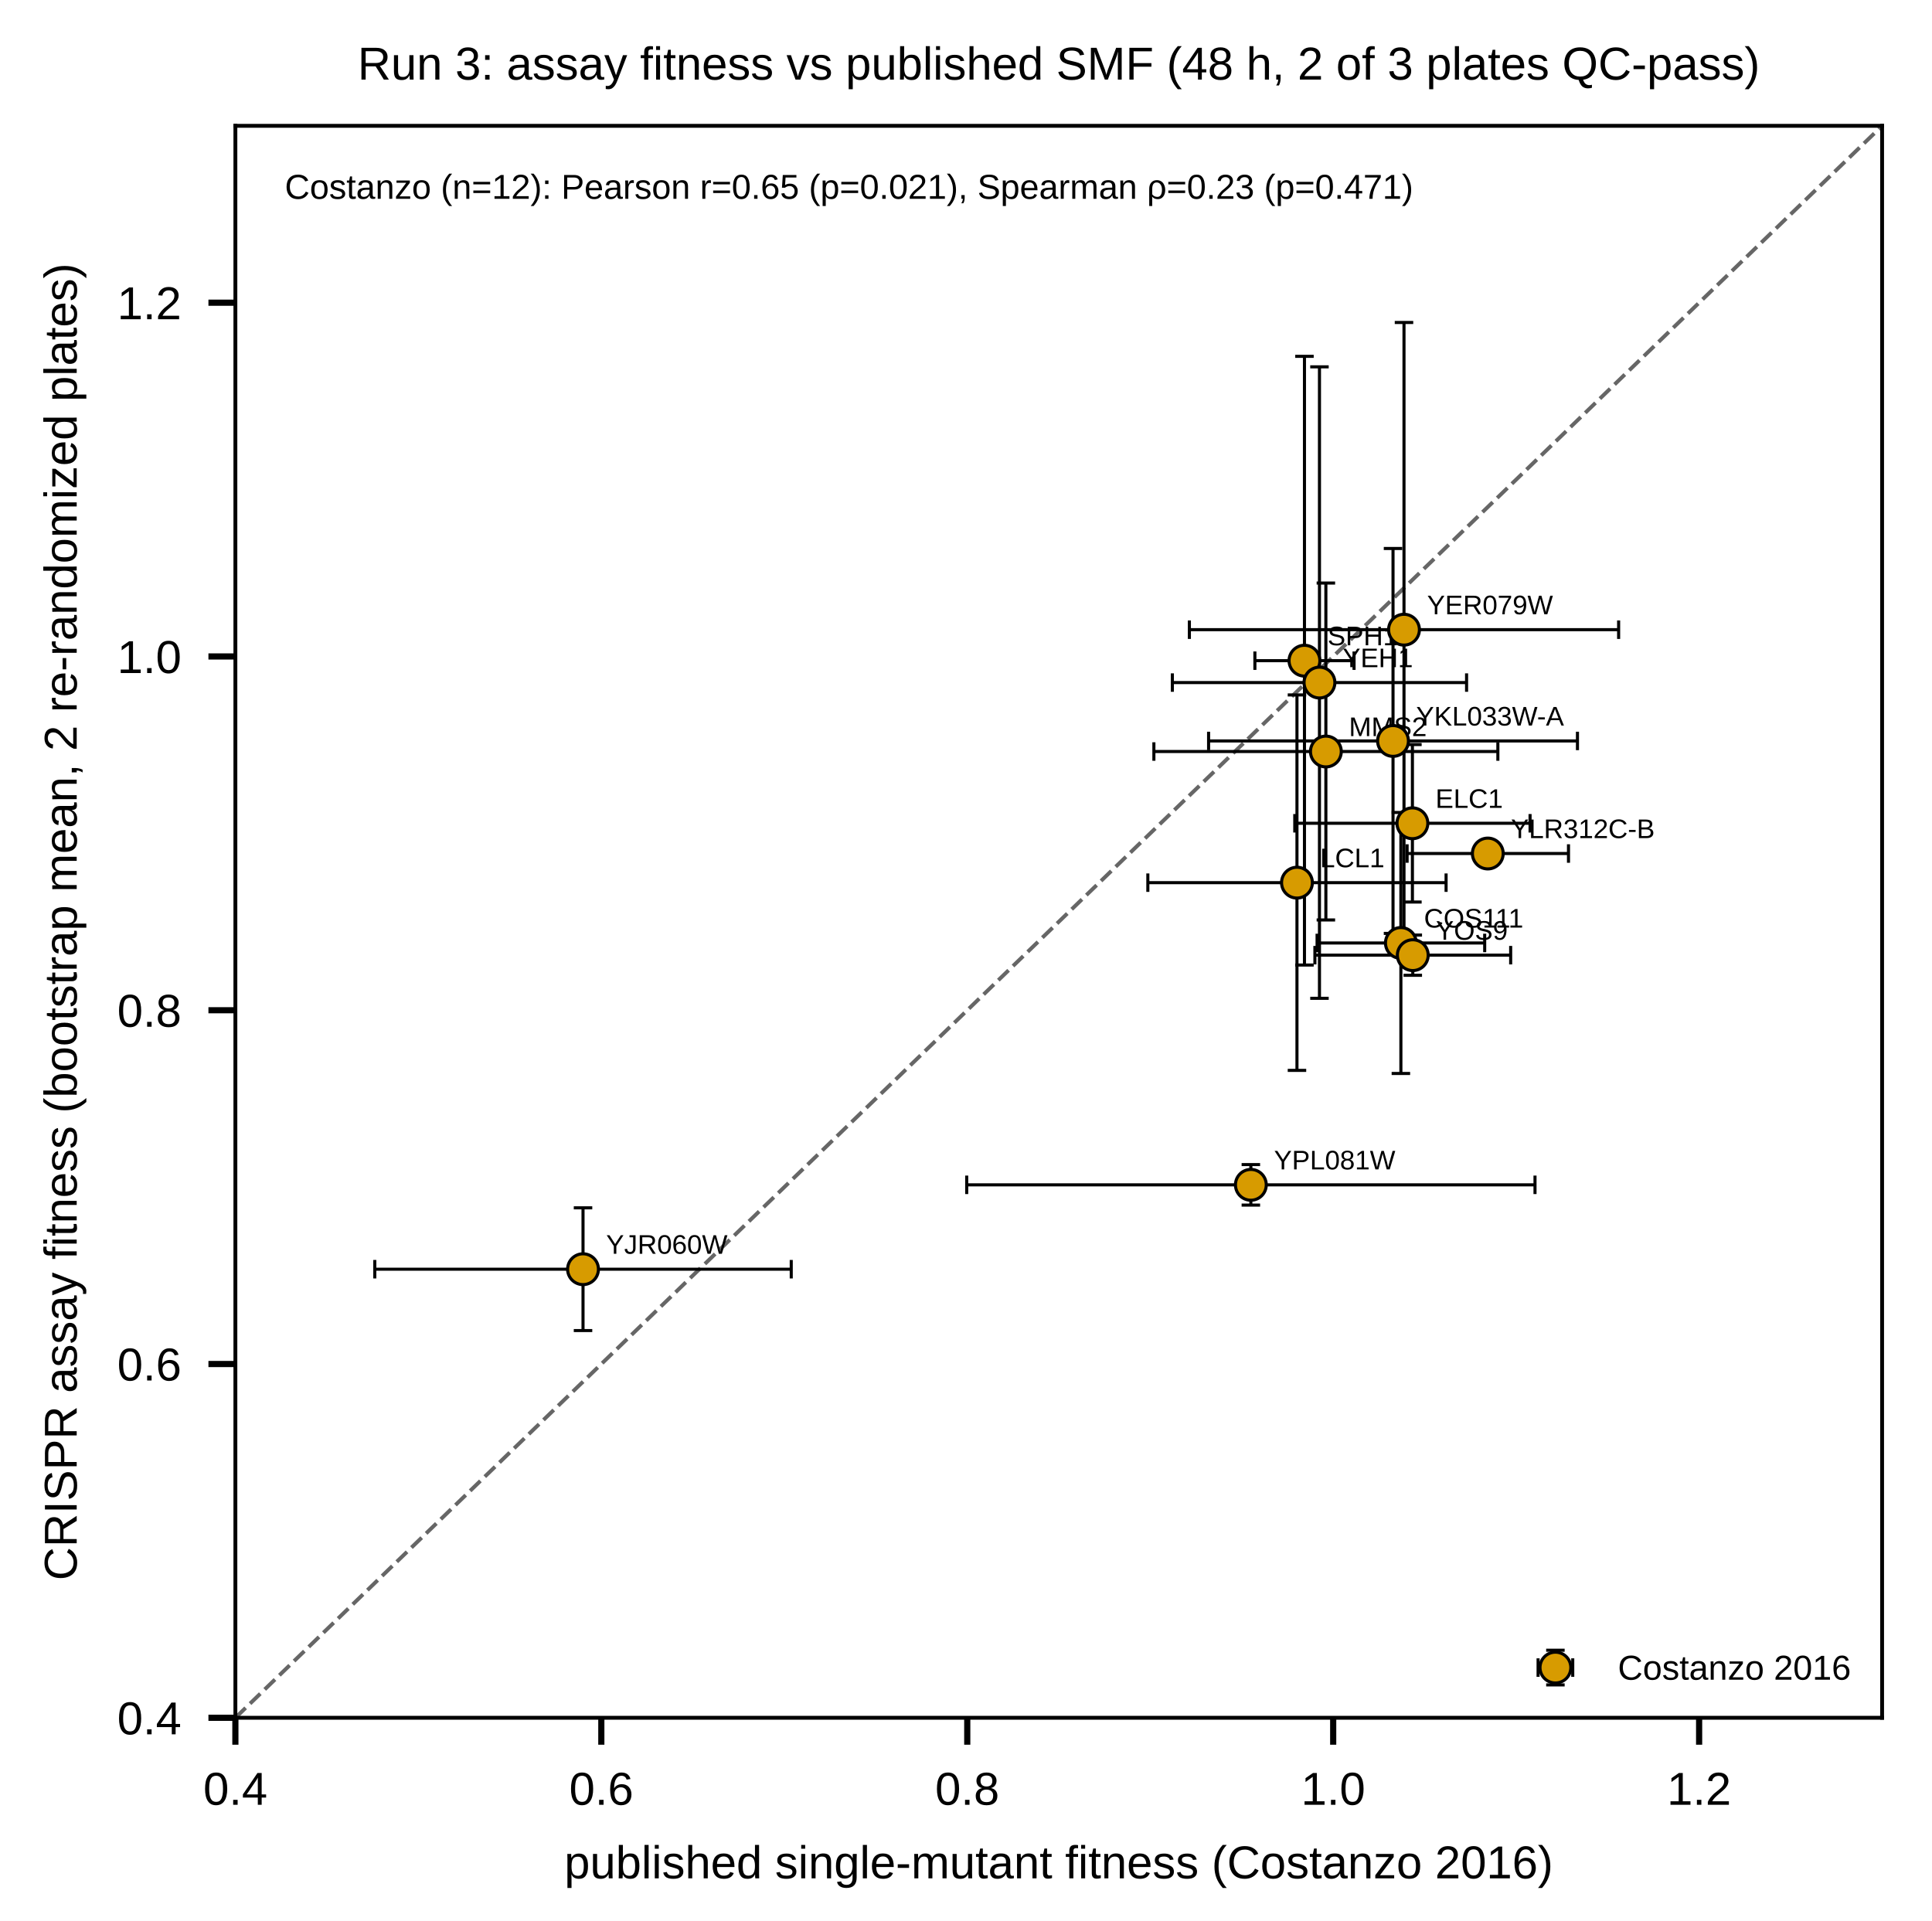
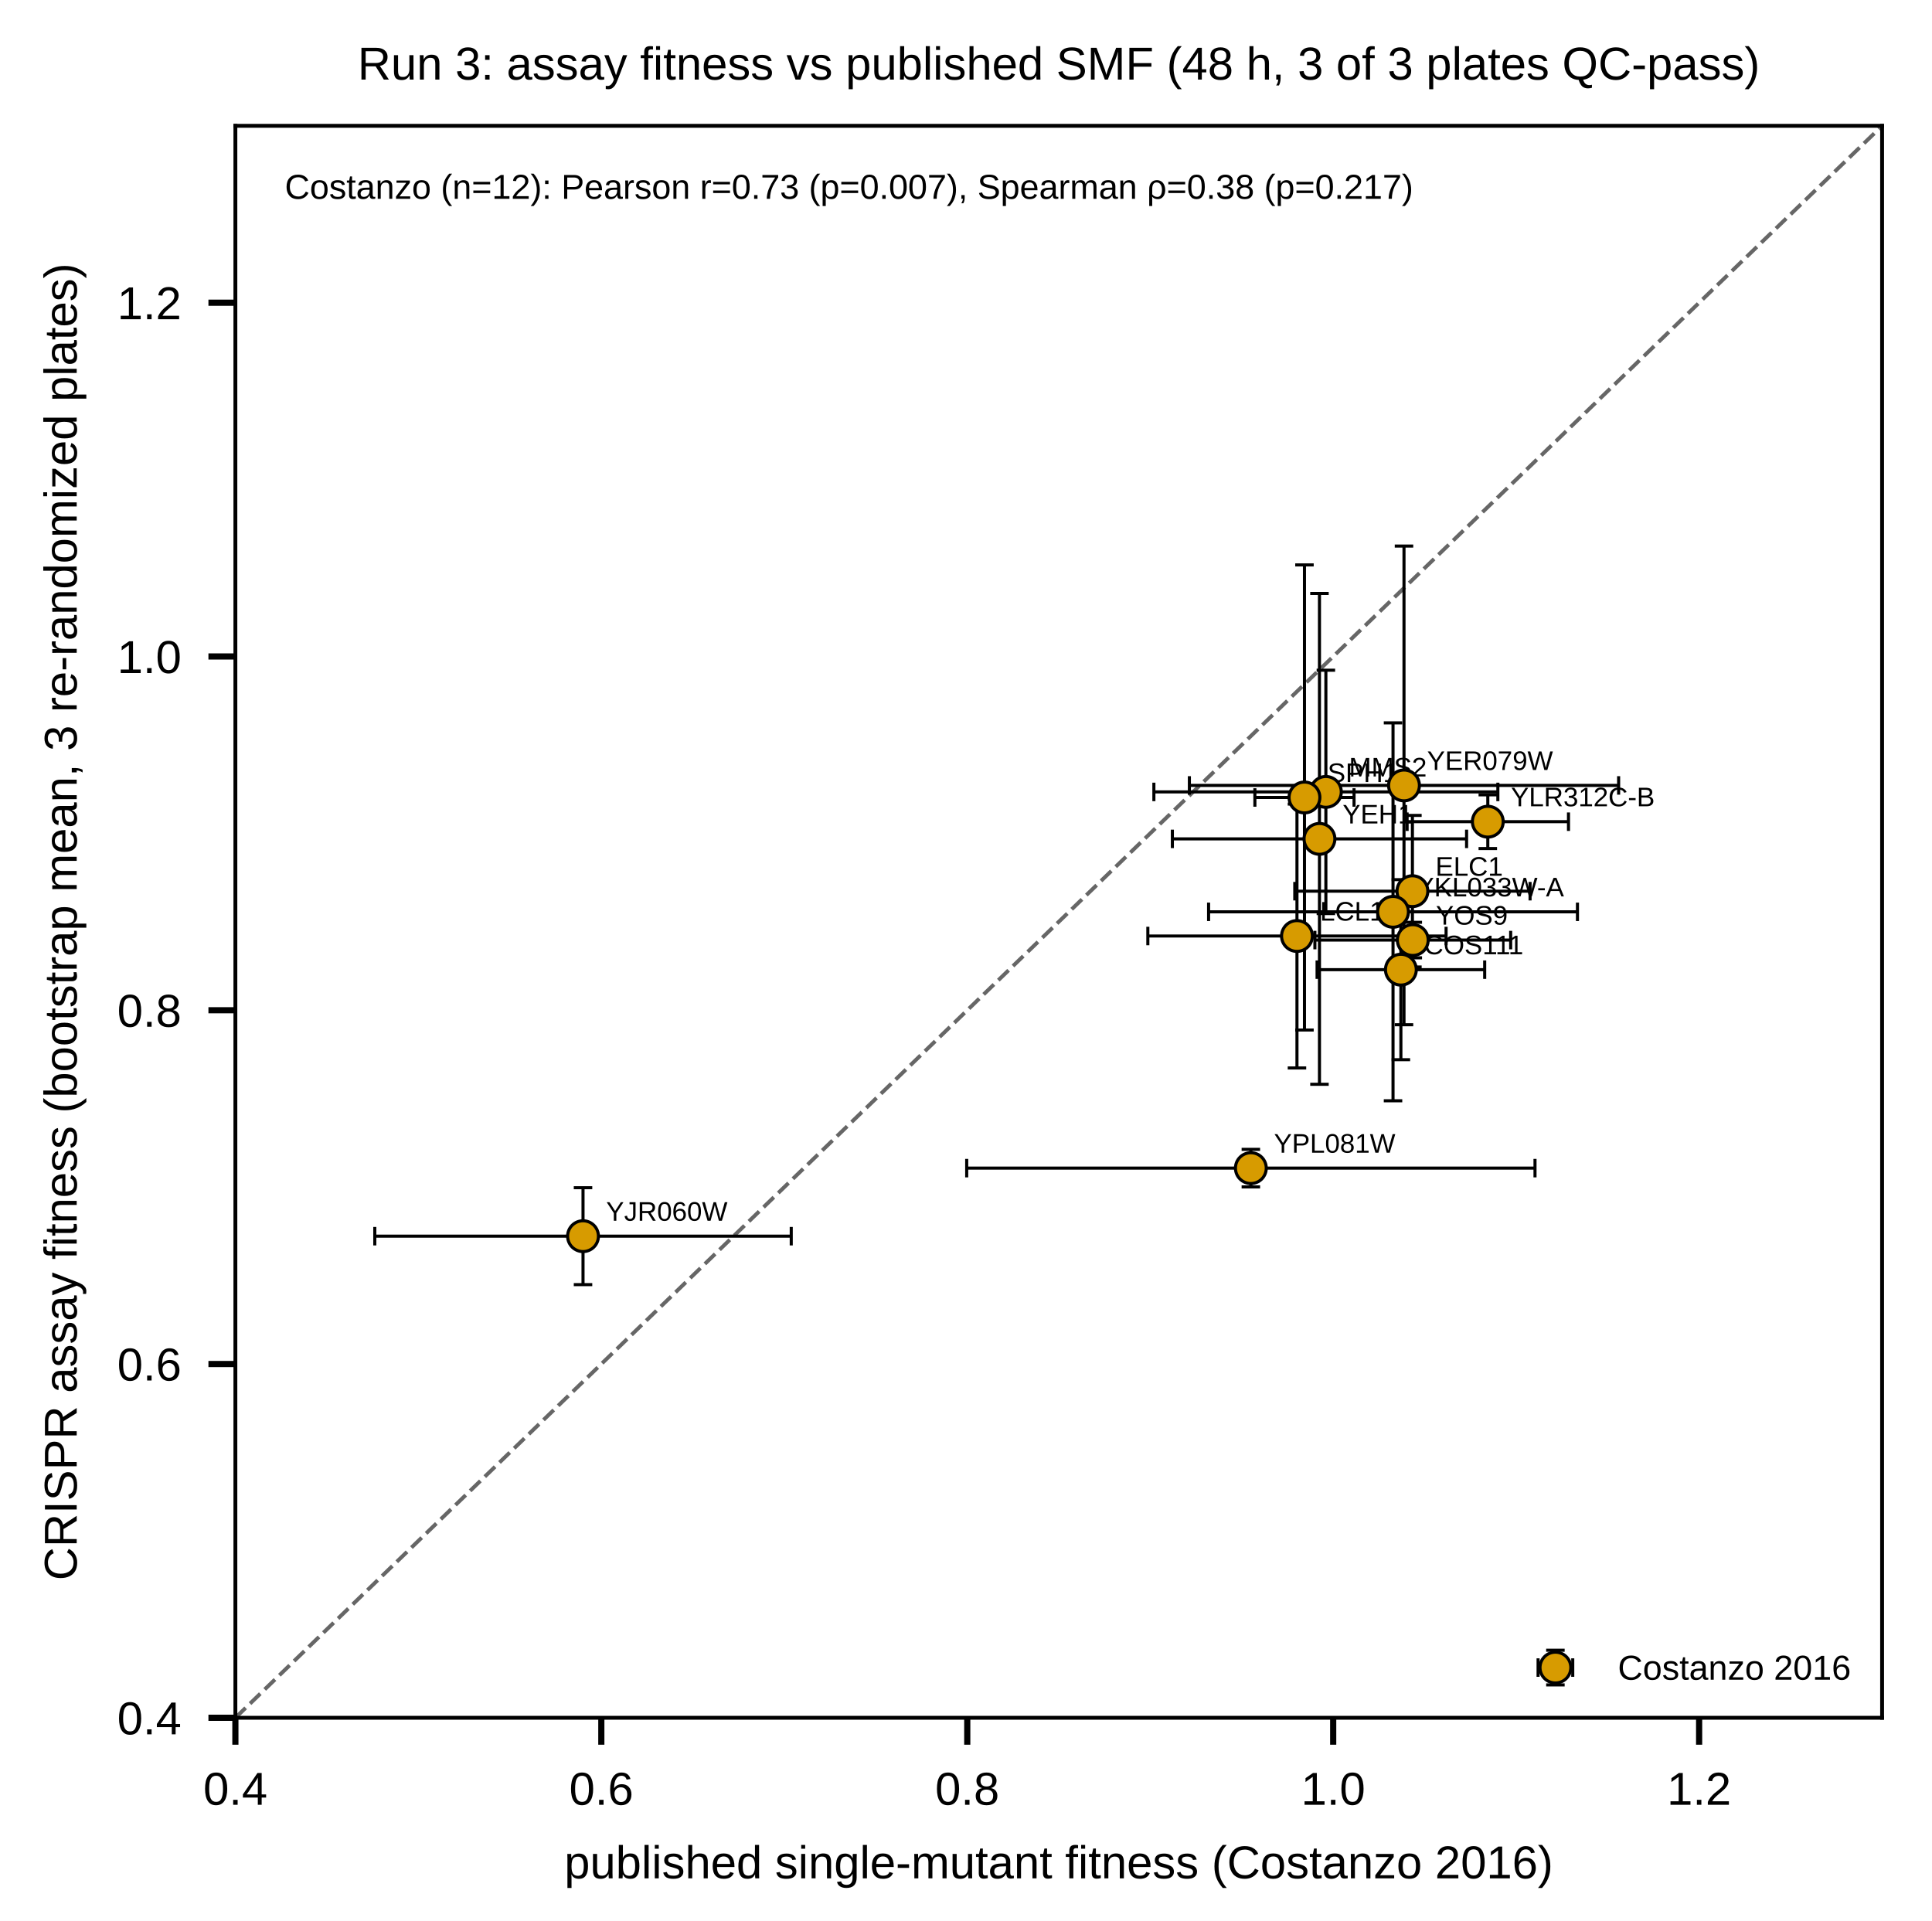
<svg xmlns="http://www.w3.org/2000/svg" xmlns:xlink="http://www.w3.org/1999/xlink" width="348.425" height="346.457" viewBox="0 0 348.425 346.457" version="1.1">
  <g transform="scale(1.388889)">
    <defs>
      <style type="text/css">*{stroke-linejoin: round; stroke-linecap: butt}</style>
    </defs>
    <g id="figure_1">
      <g id="patch_1">
        <path d="M 0 249.449  L 250.866 249.449  L 250.866 0  L 0 0  z " style="fill: #ffffff" />
      </g>
      <g id="axes_1">
        <g id="patch_2">
          <path d="M 30.564 223.07  L 244.386 223.07  L 244.386 16.339  L 30.564 16.339  z " style="fill: #ffffff" />
        </g>
        <g id="line2d_1">
-           <path d="M 30.564 223.07  L 244.386 16.339  " clip-path="url(#pa9413805e1)" style="fill: none; stroke-dasharray: 1.85,0.8; stroke-dashoffset: 0; stroke: #666666; stroke-width: 0.5" />
+           <path d="M 30.564 223.07  L 244.386 16.339  " clip-path="url(#pd9d1dbca27)" style="fill: none; stroke-dasharray: 1.85,0.8; stroke-dashoffset: 0; stroke: #666666; stroke-width: 0.5" />
        </g>
        <g id="matplotlib.axis_1">
          <g id="xtick_1">
            <g id="line2d_2">
              <defs>
-                 <path id="m8b1c21f1d4" d="M 0 0  L 0 3.5  " style="stroke: #000000; stroke-width: 0.8" />
+                 <path id="m77655cdd60" d="M 0 0  L 0 3.5  " style="stroke: #000000; stroke-width: 0.8" />
              </defs>
              <g>
-                 <use xlink:href="#m8b1c21f1d4" x="30.564" y="223.07" style="stroke: #000000; stroke-width: 0.8" />
+                 <use xlink:href="#m77655cdd60" x="30.564" y="223.07" style="stroke: #000000; stroke-width: 0.8" />
              </g>
            </g>
            <g id="text_1">
              <text style="font-size: 6px; font-family: 'Arial'; text-anchor: middle" x="30.564" y="234.365" transform="rotate(-0 30.56375 234.3648)">0.4</text>
            </g>
          </g>
          <g id="xtick_2">
            <g id="line2d_3">
              <g>
-                 <use xlink:href="#m8b1c21f1d4" x="78.08" y="223.07" style="stroke: #000000; stroke-width: 0.8" />
+                 <use xlink:href="#m77655cdd60" x="78.08" y="223.07" style="stroke: #000000; stroke-width: 0.8" />
              </g>
            </g>
            <g id="text_2">
              <text style="font-size: 6px; font-family: 'Arial'; text-anchor: middle" x="78.08" y="234.365" transform="rotate(-0 78.07984 234.3648)">0.6</text>
            </g>
          </g>
          <g id="xtick_3">
            <g id="line2d_4">
              <g>
-                 <use xlink:href="#m8b1c21f1d4" x="125.596" y="223.07" style="stroke: #000000; stroke-width: 0.8" />
+                 <use xlink:href="#m77655cdd60" x="125.596" y="223.07" style="stroke: #000000; stroke-width: 0.8" />
              </g>
            </g>
            <g id="text_3">
              <text style="font-size: 6px; font-family: 'Arial'; text-anchor: middle" x="125.596" y="234.365" transform="rotate(-0 125.5959 234.3648)">0.8</text>
            </g>
          </g>
          <g id="xtick_4">
            <g id="line2d_5">
              <g>
-                 <use xlink:href="#m8b1c21f1d4" x="173.112" y="223.07" style="stroke: #000000; stroke-width: 0.8" />
+                 <use xlink:href="#m77655cdd60" x="173.112" y="223.07" style="stroke: #000000; stroke-width: 0.8" />
              </g>
            </g>
            <g id="text_4">
              <text style="font-size: 6px; font-family: 'Arial'; text-anchor: middle" x="173.112" y="234.365" transform="rotate(-0 173.112 234.3648)">1.0</text>
            </g>
          </g>
          <g id="xtick_5">
            <g id="line2d_6">
              <g>
-                 <use xlink:href="#m8b1c21f1d4" x="220.628" y="223.07" style="stroke: #000000; stroke-width: 0.8" />
+                 <use xlink:href="#m77655cdd60" x="220.628" y="223.07" style="stroke: #000000; stroke-width: 0.8" />
              </g>
            </g>
            <g id="text_5">
              <text style="font-size: 6px; font-family: 'Arial'; text-anchor: middle" x="220.628" y="234.365" transform="rotate(-0 220.6281 234.3648)">1.2</text>
            </g>
          </g>
          <g id="xtick_6">
            <g id="line2d_7" />
          </g>
          <g id="xtick_7">
            <g id="line2d_8" />
          </g>
          <g id="xtick_8">
            <g id="line2d_9" />
          </g>
          <g id="xtick_9">
            <g id="line2d_10" />
          </g>
          <g id="xtick_10">
            <g id="line2d_11" />
          </g>
          <g id="text_6">
            <text style="font-size: 6px; font-family: 'Arial'; text-anchor: middle" x="137.475" y="243.925" transform="rotate(-0 137.4749 243.9251)">published single-mutant fitness (Costanzo 2016)</text>
          </g>
        </g>
        <g id="matplotlib.axis_2">
          <g id="ytick_1">
            <g id="line2d_12">
              <defs>
-                 <path id="m81123629de" d="M 0 0  L -3.5 0  " style="stroke: #000000; stroke-width: 0.8" />
+                 <path id="m821f105ff7" d="M 0 0  L -3.5 0  " style="stroke: #000000; stroke-width: 0.8" />
              </defs>
              <g>
-                 <use xlink:href="#m81123629de" x="30.564" y="223.07" style="stroke: #000000; stroke-width: 0.8" />
+                 <use xlink:href="#m821f105ff7" x="30.564" y="223.07" style="stroke: #000000; stroke-width: 0.8" />
              </g>
            </g>
            <g id="text_7">
              <text style="font-size: 6px; font-family: 'Arial'; text-anchor: end" x="23.564" y="225.217" transform="rotate(-0 23.56375 225.2174)">0.4</text>
            </g>
          </g>
          <g id="ytick_2">
            <g id="line2d_13">
              <g>
-                 <use xlink:href="#m81123629de" x="30.564" y="177.13" style="stroke: #000000; stroke-width: 0.8" />
+                 <use xlink:href="#m821f105ff7" x="30.564" y="177.13" style="stroke: #000000; stroke-width: 0.8" />
              </g>
            </g>
            <g id="text_8">
              <text style="font-size: 6px; font-family: 'Arial'; text-anchor: end" x="23.564" y="179.277" transform="rotate(-0 23.56375 179.2771)">0.6</text>
            </g>
          </g>
          <g id="ytick_3">
            <g id="line2d_14">
              <g>
-                 <use xlink:href="#m81123629de" x="30.564" y="131.189" style="stroke: #000000; stroke-width: 0.8" />
+                 <use xlink:href="#m821f105ff7" x="30.564" y="131.189" style="stroke: #000000; stroke-width: 0.8" />
              </g>
            </g>
            <g id="text_9">
              <text style="font-size: 6px; font-family: 'Arial'; text-anchor: end" x="23.564" y="133.337" transform="rotate(-0 23.56375 133.3368)">0.8</text>
            </g>
          </g>
          <g id="ytick_4">
            <g id="line2d_15">
              <g>
-                 <use xlink:href="#m81123629de" x="30.564" y="85.249" style="stroke: #000000; stroke-width: 0.8" />
+                 <use xlink:href="#m821f105ff7" x="30.564" y="85.249" style="stroke: #000000; stroke-width: 0.8" />
              </g>
            </g>
            <g id="text_10">
              <text style="font-size: 6px; font-family: 'Arial'; text-anchor: end" x="23.564" y="87.397" transform="rotate(-0 23.56375 87.39653)">1.0</text>
            </g>
          </g>
          <g id="ytick_5">
            <g id="line2d_16">
              <g>
-                 <use xlink:href="#m81123629de" x="30.564" y="39.309" style="stroke: #000000; stroke-width: 0.8" />
+                 <use xlink:href="#m821f105ff7" x="30.564" y="39.309" style="stroke: #000000; stroke-width: 0.8" />
              </g>
            </g>
            <g id="text_11">
              <text style="font-size: 6px; font-family: 'Arial'; text-anchor: end" x="23.564" y="41.456" transform="rotate(-0 23.56375 41.45624)">1.2</text>
            </g>
          </g>
          <g id="ytick_6">
            <g id="line2d_17" />
          </g>
          <g id="ytick_7">
            <g id="line2d_18" />
          </g>
          <g id="ytick_8">
            <g id="line2d_19" />
          </g>
          <g id="ytick_9">
            <g id="line2d_20" />
          </g>
          <g id="ytick_10">
            <g id="line2d_21" />
          </g>
          <g id="text_12">
-             <text style="font-size: 6px; font-family: 'Arial'; text-anchor: middle" x="9.961" y="119.704" transform="rotate(-90 9.960938 119.7044)">CRISPR assay fitness (bootstrap mean, 2 re-randomized plates)</text>
+             <text style="font-size: 6px; font-family: 'Arial'; text-anchor: middle" x="9.961" y="119.704" transform="rotate(-90 9.960938 119.7044)">CRISPR assay fitness (bootstrap mean, 3 re-randomized plates)</text>
          </g>
        </g>
        <g id="patch_3">
          <path d="M 30.564 223.07  L 30.564 16.339  " style="fill: none; stroke: #000000; stroke-width: 0.5; stroke-linejoin: miter; stroke-linecap: square" />
        </g>
        <g id="patch_4">
          <path d="M 244.386 223.07  L 244.386 16.339  " style="fill: none; stroke: #000000; stroke-width: 0.5; stroke-linejoin: miter; stroke-linecap: square" />
        </g>
        <g id="patch_5">
          <path d="M 30.564 223.07  L 244.386 223.07  " style="fill: none; stroke: #000000; stroke-width: 0.5; stroke-linejoin: miter; stroke-linecap: square" />
        </g>
        <g id="patch_6">
          <path d="M 30.564 16.339  L 244.386 16.339  " style="fill: none; stroke: #000000; stroke-width: 0.5; stroke-linejoin: miter; stroke-linecap: square" />
        </g>
        <g id="LineCollection_1">
-           <path d="M 171.021 122.454  L 192.784 122.454  " clip-path="url(#pa9413805e1)" style="fill: none; stroke: #000000; stroke-width: 0.4" />
-           <path d="M 168.123 106.911  L 198.676 106.911  " clip-path="url(#pa9413805e1)" style="fill: none; stroke: #000000; stroke-width: 0.4" />
-           <path d="M 149.045 114.622  L 187.771 114.622  " clip-path="url(#pa9413805e1)" style="fill: none; stroke: #000000; stroke-width: 0.4" />
-           <path d="M 149.829 97.592  L 194.494 97.592  " clip-path="url(#pa9413805e1)" style="fill: none; stroke: #000000; stroke-width: 0.4" />
-           <path d="M 162.944 85.796  L 175.82 85.796  " clip-path="url(#pa9413805e1)" style="fill: none; stroke: #000000; stroke-width: 0.4" />
-           <path d="M 152.229 88.64  L 190.432 88.64  " clip-path="url(#pa9413805e1)" style="fill: none; stroke: #000000; stroke-width: 0.4" />
-           <path d="M 154.438 81.771  L 210.175 81.771  " clip-path="url(#pa9413805e1)" style="fill: none; stroke: #000000; stroke-width: 0.4" />
-           <path d="M 48.667 164.819  L 102.741 164.819  " clip-path="url(#pa9413805e1)" style="fill: none; stroke: #000000; stroke-width: 0.4" />
-           <path d="M 156.933 96.219  L 204.829 96.219  " clip-path="url(#pa9413805e1)" style="fill: none; stroke: #000000; stroke-width: 0.4" />
-           <path d="M 182.71 110.838  L 203.665 110.838  " clip-path="url(#pa9413805e1)" style="fill: none; stroke: #000000; stroke-width: 0.4" />
-           <path d="M 170.736 124.037  L 196.157 124.037  " clip-path="url(#pa9413805e1)" style="fill: none; stroke: #000000; stroke-width: 0.4" />
-           <path d="M 125.525 153.862  L 199.317 153.862  " clip-path="url(#pa9413805e1)" style="fill: none; stroke: #000000; stroke-width: 0.4" />
+           <path d="M 171.021 125.921  L 192.784 125.921  " clip-path="url(#pd9d1dbca27)" style="fill: none; stroke: #000000; stroke-width: 0.4" />
+           <path d="M 168.123 115.729  L 198.676 115.729  " clip-path="url(#pd9d1dbca27)" style="fill: none; stroke: #000000; stroke-width: 0.4" />
+           <path d="M 149.045 121.55  L 187.771 121.55  " clip-path="url(#pd9d1dbca27)" style="fill: none; stroke: #000000; stroke-width: 0.4" />
+           <path d="M 149.829 102.836  L 194.494 102.836  " clip-path="url(#pd9d1dbca27)" style="fill: none; stroke: #000000; stroke-width: 0.4" />
+           <path d="M 162.944 103.559  L 175.82 103.559  " clip-path="url(#pd9d1dbca27)" style="fill: none; stroke: #000000; stroke-width: 0.4" />
+           <path d="M 152.229 108.937  L 190.432 108.937  " clip-path="url(#pd9d1dbca27)" style="fill: none; stroke: #000000; stroke-width: 0.4" />
+           <path d="M 154.438 101.994  L 210.175 101.994  " clip-path="url(#pd9d1dbca27)" style="fill: none; stroke: #000000; stroke-width: 0.4" />
+           <path d="M 48.667 160.529  L 102.741 160.529  " clip-path="url(#pd9d1dbca27)" style="fill: none; stroke: #000000; stroke-width: 0.4" />
+           <path d="M 156.933 118.408  L 204.829 118.408  " clip-path="url(#pd9d1dbca27)" style="fill: none; stroke: #000000; stroke-width: 0.4" />
+           <path d="M 182.71 106.704  L 203.665 106.704  " clip-path="url(#pd9d1dbca27)" style="fill: none; stroke: #000000; stroke-width: 0.4" />
+           <path d="M 170.736 122.076  L 196.157 122.076  " clip-path="url(#pd9d1dbca27)" style="fill: none; stroke: #000000; stroke-width: 0.4" />
+           <path d="M 125.525 151.692  L 199.317 151.692  " clip-path="url(#pd9d1dbca27)" style="fill: none; stroke: #000000; stroke-width: 0.4" />
        </g>
        <g id="LineCollection_2">
-           <path d="M 181.902 139.4  L 181.902 105.508  " clip-path="url(#pa9413805e1)" style="fill: none; stroke: #000000; stroke-width: 0.4" />
-           <path d="M 183.399 117.136  L 183.399 96.686  " clip-path="url(#pa9413805e1)" style="fill: none; stroke: #000000; stroke-width: 0.4" />
-           <path d="M 168.408 139.001  L 168.408 90.244  " clip-path="url(#pa9413805e1)" style="fill: none; stroke: #000000; stroke-width: 0.4" />
-           <path d="M 172.162 119.468  L 172.162 75.717  " clip-path="url(#pa9413805e1)" style="fill: none; stroke: #000000; stroke-width: 0.4" />
-           <path d="M 169.382 125.317  L 169.382 46.275  " clip-path="url(#pa9413805e1)" style="fill: none; stroke: #000000; stroke-width: 0.4" />
-           <path d="M 171.33 129.643  L 171.33 47.637  " clip-path="url(#pa9413805e1)" style="fill: none; stroke: #000000; stroke-width: 0.4" />
-           <path d="M 182.306 121.661  L 182.306 41.88  " clip-path="url(#pa9413805e1)" style="fill: none; stroke: #000000; stroke-width: 0.4" />
-           <path d="M 75.704 172.787  L 75.704 156.85  " clip-path="url(#pa9413805e1)" style="fill: none; stroke: #000000; stroke-width: 0.4" />
-           <path d="M 180.881 121.213  L 180.881 71.226  " clip-path="url(#pa9413805e1)" style="fill: none; stroke: #000000; stroke-width: 0.4" />
-           <path d="M 193.188 112.299  L 193.188 109.377  " clip-path="url(#pa9413805e1)" style="fill: none; stroke: #000000; stroke-width: 0.4" />
-           <path d="M 183.447 126.651  L 183.447 121.424  " clip-path="url(#pa9413805e1)" style="fill: none; stroke: #000000; stroke-width: 0.4" />
-           <path d="M 162.421 156.492  L 162.421 151.232  " clip-path="url(#pa9413805e1)" style="fill: none; stroke: #000000; stroke-width: 0.4" />
+           <path d="M 181.902 137.611  L 181.902 114.231  " clip-path="url(#pd9d1dbca27)" style="fill: none; stroke: #000000; stroke-width: 0.4" />
+           <path d="M 183.399 125.57  L 183.399 105.888  " clip-path="url(#pd9d1dbca27)" style="fill: none; stroke: #000000; stroke-width: 0.4" />
+           <path d="M 168.408 138.686  L 168.408 104.413  " clip-path="url(#pd9d1dbca27)" style="fill: none; stroke: #000000; stroke-width: 0.4" />
+           <path d="M 172.162 118.637  L 172.162 87.034  " clip-path="url(#pd9d1dbca27)" style="fill: none; stroke: #000000; stroke-width: 0.4" />
+           <path d="M 169.382 133.758  L 169.382 73.361  " clip-path="url(#pd9d1dbca27)" style="fill: none; stroke: #000000; stroke-width: 0.4" />
+           <path d="M 171.33 140.808  L 171.33 77.066  " clip-path="url(#pd9d1dbca27)" style="fill: none; stroke: #000000; stroke-width: 0.4" />
+           <path d="M 182.306 133.075  L 182.306 70.913  " clip-path="url(#pd9d1dbca27)" style="fill: none; stroke: #000000; stroke-width: 0.4" />
+           <path d="M 75.704 166.822  L 75.704 154.236  " clip-path="url(#pd9d1dbca27)" style="fill: none; stroke: #000000; stroke-width: 0.4" />
+           <path d="M 180.881 142.947  L 180.881 93.869  " clip-path="url(#pd9d1dbca27)" style="fill: none; stroke: #000000; stroke-width: 0.4" />
+           <path d="M 193.188 110.192  L 193.188 103.216  " clip-path="url(#pd9d1dbca27)" style="fill: none; stroke: #000000; stroke-width: 0.4" />
+           <path d="M 183.447 124.382  L 183.447 119.77  " clip-path="url(#pd9d1dbca27)" style="fill: none; stroke: #000000; stroke-width: 0.4" />
+           <path d="M 162.421 154.131  L 162.421 149.253  " clip-path="url(#pd9d1dbca27)" style="fill: none; stroke: #000000; stroke-width: 0.4" />
        </g>
        <g id="line2d_22">
          <defs>
-             <path id="m088e926624" d="M 0 1.2  L 0 -1.2  " style="stroke: #000000; stroke-width: 0.4" />
+             <path id="m864d2d30ba" d="M 0 1.2  L 0 -1.2  " style="stroke: #000000; stroke-width: 0.4" />
          </defs>
-           <g clip-path="url(#pa9413805e1)">
-             <use xlink:href="#m088e926624" x="171.021" y="122.454" style="fill: #1f77b4; stroke: #000000; stroke-width: 0.4" />
-             <use xlink:href="#m088e926624" x="168.123" y="106.911" style="fill: #1f77b4; stroke: #000000; stroke-width: 0.4" />
-             <use xlink:href="#m088e926624" x="149.045" y="114.622" style="fill: #1f77b4; stroke: #000000; stroke-width: 0.4" />
-             <use xlink:href="#m088e926624" x="149.829" y="97.592" style="fill: #1f77b4; stroke: #000000; stroke-width: 0.4" />
-             <use xlink:href="#m088e926624" x="162.944" y="85.796" style="fill: #1f77b4; stroke: #000000; stroke-width: 0.4" />
-             <use xlink:href="#m088e926624" x="152.229" y="88.64" style="fill: #1f77b4; stroke: #000000; stroke-width: 0.4" />
-             <use xlink:href="#m088e926624" x="154.438" y="81.771" style="fill: #1f77b4; stroke: #000000; stroke-width: 0.4" />
-             <use xlink:href="#m088e926624" x="48.667" y="164.819" style="fill: #1f77b4; stroke: #000000; stroke-width: 0.4" />
-             <use xlink:href="#m088e926624" x="156.933" y="96.219" style="fill: #1f77b4; stroke: #000000; stroke-width: 0.4" />
-             <use xlink:href="#m088e926624" x="182.71" y="110.838" style="fill: #1f77b4; stroke: #000000; stroke-width: 0.4" />
-             <use xlink:href="#m088e926624" x="170.736" y="124.037" style="fill: #1f77b4; stroke: #000000; stroke-width: 0.4" />
-             <use xlink:href="#m088e926624" x="125.525" y="153.862" style="fill: #1f77b4; stroke: #000000; stroke-width: 0.4" />
+           <g clip-path="url(#pd9d1dbca27)">
+             <use xlink:href="#m864d2d30ba" x="171.021" y="125.921" style="fill: #1f77b4; stroke: #000000; stroke-width: 0.4" />
+             <use xlink:href="#m864d2d30ba" x="168.123" y="115.729" style="fill: #1f77b4; stroke: #000000; stroke-width: 0.4" />
+             <use xlink:href="#m864d2d30ba" x="149.045" y="121.55" style="fill: #1f77b4; stroke: #000000; stroke-width: 0.4" />
+             <use xlink:href="#m864d2d30ba" x="149.829" y="102.836" style="fill: #1f77b4; stroke: #000000; stroke-width: 0.4" />
+             <use xlink:href="#m864d2d30ba" x="162.944" y="103.559" style="fill: #1f77b4; stroke: #000000; stroke-width: 0.4" />
+             <use xlink:href="#m864d2d30ba" x="152.229" y="108.937" style="fill: #1f77b4; stroke: #000000; stroke-width: 0.4" />
+             <use xlink:href="#m864d2d30ba" x="154.438" y="101.994" style="fill: #1f77b4; stroke: #000000; stroke-width: 0.4" />
+             <use xlink:href="#m864d2d30ba" x="48.667" y="160.529" style="fill: #1f77b4; stroke: #000000; stroke-width: 0.4" />
+             <use xlink:href="#m864d2d30ba" x="156.933" y="118.408" style="fill: #1f77b4; stroke: #000000; stroke-width: 0.4" />
+             <use xlink:href="#m864d2d30ba" x="182.71" y="106.704" style="fill: #1f77b4; stroke: #000000; stroke-width: 0.4" />
+             <use xlink:href="#m864d2d30ba" x="170.736" y="122.076" style="fill: #1f77b4; stroke: #000000; stroke-width: 0.4" />
+             <use xlink:href="#m864d2d30ba" x="125.525" y="151.692" style="fill: #1f77b4; stroke: #000000; stroke-width: 0.4" />
          </g>
        </g>
        <g id="line2d_23">
-           <g clip-path="url(#pa9413805e1)">
-             <use xlink:href="#m088e926624" x="192.784" y="122.454" style="fill: #1f77b4; stroke: #000000; stroke-width: 0.4" />
-             <use xlink:href="#m088e926624" x="198.676" y="106.911" style="fill: #1f77b4; stroke: #000000; stroke-width: 0.4" />
-             <use xlink:href="#m088e926624" x="187.771" y="114.622" style="fill: #1f77b4; stroke: #000000; stroke-width: 0.4" />
-             <use xlink:href="#m088e926624" x="194.494" y="97.592" style="fill: #1f77b4; stroke: #000000; stroke-width: 0.4" />
-             <use xlink:href="#m088e926624" x="175.82" y="85.796" style="fill: #1f77b4; stroke: #000000; stroke-width: 0.4" />
-             <use xlink:href="#m088e926624" x="190.432" y="88.64" style="fill: #1f77b4; stroke: #000000; stroke-width: 0.4" />
-             <use xlink:href="#m088e926624" x="210.175" y="81.771" style="fill: #1f77b4; stroke: #000000; stroke-width: 0.4" />
-             <use xlink:href="#m088e926624" x="102.741" y="164.819" style="fill: #1f77b4; stroke: #000000; stroke-width: 0.4" />
-             <use xlink:href="#m088e926624" x="204.829" y="96.219" style="fill: #1f77b4; stroke: #000000; stroke-width: 0.4" />
-             <use xlink:href="#m088e926624" x="203.665" y="110.838" style="fill: #1f77b4; stroke: #000000; stroke-width: 0.4" />
-             <use xlink:href="#m088e926624" x="196.157" y="124.037" style="fill: #1f77b4; stroke: #000000; stroke-width: 0.4" />
-             <use xlink:href="#m088e926624" x="199.317" y="153.862" style="fill: #1f77b4; stroke: #000000; stroke-width: 0.4" />
+           <g clip-path="url(#pd9d1dbca27)">
+             <use xlink:href="#m864d2d30ba" x="192.784" y="125.921" style="fill: #1f77b4; stroke: #000000; stroke-width: 0.4" />
+             <use xlink:href="#m864d2d30ba" x="198.676" y="115.729" style="fill: #1f77b4; stroke: #000000; stroke-width: 0.4" />
+             <use xlink:href="#m864d2d30ba" x="187.771" y="121.55" style="fill: #1f77b4; stroke: #000000; stroke-width: 0.4" />
+             <use xlink:href="#m864d2d30ba" x="194.494" y="102.836" style="fill: #1f77b4; stroke: #000000; stroke-width: 0.4" />
+             <use xlink:href="#m864d2d30ba" x="175.82" y="103.559" style="fill: #1f77b4; stroke: #000000; stroke-width: 0.4" />
+             <use xlink:href="#m864d2d30ba" x="190.432" y="108.937" style="fill: #1f77b4; stroke: #000000; stroke-width: 0.4" />
+             <use xlink:href="#m864d2d30ba" x="210.175" y="101.994" style="fill: #1f77b4; stroke: #000000; stroke-width: 0.4" />
+             <use xlink:href="#m864d2d30ba" x="102.741" y="160.529" style="fill: #1f77b4; stroke: #000000; stroke-width: 0.4" />
+             <use xlink:href="#m864d2d30ba" x="204.829" y="118.408" style="fill: #1f77b4; stroke: #000000; stroke-width: 0.4" />
+             <use xlink:href="#m864d2d30ba" x="203.665" y="106.704" style="fill: #1f77b4; stroke: #000000; stroke-width: 0.4" />
+             <use xlink:href="#m864d2d30ba" x="196.157" y="122.076" style="fill: #1f77b4; stroke: #000000; stroke-width: 0.4" />
+             <use xlink:href="#m864d2d30ba" x="199.317" y="151.692" style="fill: #1f77b4; stroke: #000000; stroke-width: 0.4" />
          </g>
        </g>
        <g id="line2d_24">
          <defs>
-             <path id="m72e97bac1e" d="M 1.2 0  L -1.2 -0  " style="stroke: #000000; stroke-width: 0.4" />
+             <path id="m44a27333a0" d="M 1.2 0  L -1.2 -0  " style="stroke: #000000; stroke-width: 0.4" />
          </defs>
-           <g clip-path="url(#pa9413805e1)">
-             <use xlink:href="#m72e97bac1e" x="181.902" y="139.4" style="fill: #1f77b4; stroke: #000000; stroke-width: 0.4" />
-             <use xlink:href="#m72e97bac1e" x="183.399" y="117.136" style="fill: #1f77b4; stroke: #000000; stroke-width: 0.4" />
-             <use xlink:href="#m72e97bac1e" x="168.408" y="139.001" style="fill: #1f77b4; stroke: #000000; stroke-width: 0.4" />
-             <use xlink:href="#m72e97bac1e" x="172.162" y="119.468" style="fill: #1f77b4; stroke: #000000; stroke-width: 0.4" />
-             <use xlink:href="#m72e97bac1e" x="169.382" y="125.317" style="fill: #1f77b4; stroke: #000000; stroke-width: 0.4" />
-             <use xlink:href="#m72e97bac1e" x="171.33" y="129.643" style="fill: #1f77b4; stroke: #000000; stroke-width: 0.4" />
-             <use xlink:href="#m72e97bac1e" x="182.306" y="121.661" style="fill: #1f77b4; stroke: #000000; stroke-width: 0.4" />
-             <use xlink:href="#m72e97bac1e" x="75.704" y="172.787" style="fill: #1f77b4; stroke: #000000; stroke-width: 0.4" />
-             <use xlink:href="#m72e97bac1e" x="180.881" y="121.213" style="fill: #1f77b4; stroke: #000000; stroke-width: 0.4" />
-             <use xlink:href="#m72e97bac1e" x="193.188" y="112.299" style="fill: #1f77b4; stroke: #000000; stroke-width: 0.4" />
-             <use xlink:href="#m72e97bac1e" x="183.447" y="126.651" style="fill: #1f77b4; stroke: #000000; stroke-width: 0.4" />
-             <use xlink:href="#m72e97bac1e" x="162.421" y="156.492" style="fill: #1f77b4; stroke: #000000; stroke-width: 0.4" />
+           <g clip-path="url(#pd9d1dbca27)">
+             <use xlink:href="#m44a27333a0" x="181.902" y="137.611" style="fill: #1f77b4; stroke: #000000; stroke-width: 0.4" />
+             <use xlink:href="#m44a27333a0" x="183.399" y="125.57" style="fill: #1f77b4; stroke: #000000; stroke-width: 0.4" />
+             <use xlink:href="#m44a27333a0" x="168.408" y="138.686" style="fill: #1f77b4; stroke: #000000; stroke-width: 0.4" />
+             <use xlink:href="#m44a27333a0" x="172.162" y="118.637" style="fill: #1f77b4; stroke: #000000; stroke-width: 0.4" />
+             <use xlink:href="#m44a27333a0" x="169.382" y="133.758" style="fill: #1f77b4; stroke: #000000; stroke-width: 0.4" />
+             <use xlink:href="#m44a27333a0" x="171.33" y="140.808" style="fill: #1f77b4; stroke: #000000; stroke-width: 0.4" />
+             <use xlink:href="#m44a27333a0" x="182.306" y="133.075" style="fill: #1f77b4; stroke: #000000; stroke-width: 0.4" />
+             <use xlink:href="#m44a27333a0" x="75.704" y="166.822" style="fill: #1f77b4; stroke: #000000; stroke-width: 0.4" />
+             <use xlink:href="#m44a27333a0" x="180.881" y="142.947" style="fill: #1f77b4; stroke: #000000; stroke-width: 0.4" />
+             <use xlink:href="#m44a27333a0" x="193.188" y="110.192" style="fill: #1f77b4; stroke: #000000; stroke-width: 0.4" />
+             <use xlink:href="#m44a27333a0" x="183.447" y="124.382" style="fill: #1f77b4; stroke: #000000; stroke-width: 0.4" />
+             <use xlink:href="#m44a27333a0" x="162.421" y="154.131" style="fill: #1f77b4; stroke: #000000; stroke-width: 0.4" />
          </g>
        </g>
        <g id="line2d_25">
-           <g clip-path="url(#pa9413805e1)">
-             <use xlink:href="#m72e97bac1e" x="181.902" y="105.508" style="fill: #1f77b4; stroke: #000000; stroke-width: 0.4" />
-             <use xlink:href="#m72e97bac1e" x="183.399" y="96.686" style="fill: #1f77b4; stroke: #000000; stroke-width: 0.4" />
-             <use xlink:href="#m72e97bac1e" x="168.408" y="90.244" style="fill: #1f77b4; stroke: #000000; stroke-width: 0.4" />
-             <use xlink:href="#m72e97bac1e" x="172.162" y="75.717" style="fill: #1f77b4; stroke: #000000; stroke-width: 0.4" />
-             <use xlink:href="#m72e97bac1e" x="169.382" y="46.275" style="fill: #1f77b4; stroke: #000000; stroke-width: 0.4" />
-             <use xlink:href="#m72e97bac1e" x="171.33" y="47.637" style="fill: #1f77b4; stroke: #000000; stroke-width: 0.4" />
-             <use xlink:href="#m72e97bac1e" x="182.306" y="41.88" style="fill: #1f77b4; stroke: #000000; stroke-width: 0.4" />
-             <use xlink:href="#m72e97bac1e" x="75.704" y="156.85" style="fill: #1f77b4; stroke: #000000; stroke-width: 0.4" />
-             <use xlink:href="#m72e97bac1e" x="180.881" y="71.226" style="fill: #1f77b4; stroke: #000000; stroke-width: 0.4" />
-             <use xlink:href="#m72e97bac1e" x="193.188" y="109.377" style="fill: #1f77b4; stroke: #000000; stroke-width: 0.4" />
-             <use xlink:href="#m72e97bac1e" x="183.447" y="121.424" style="fill: #1f77b4; stroke: #000000; stroke-width: 0.4" />
-             <use xlink:href="#m72e97bac1e" x="162.421" y="151.232" style="fill: #1f77b4; stroke: #000000; stroke-width: 0.4" />
+           <g clip-path="url(#pd9d1dbca27)">
+             <use xlink:href="#m44a27333a0" x="181.902" y="114.231" style="fill: #1f77b4; stroke: #000000; stroke-width: 0.4" />
+             <use xlink:href="#m44a27333a0" x="183.399" y="105.888" style="fill: #1f77b4; stroke: #000000; stroke-width: 0.4" />
+             <use xlink:href="#m44a27333a0" x="168.408" y="104.413" style="fill: #1f77b4; stroke: #000000; stroke-width: 0.4" />
+             <use xlink:href="#m44a27333a0" x="172.162" y="87.034" style="fill: #1f77b4; stroke: #000000; stroke-width: 0.4" />
+             <use xlink:href="#m44a27333a0" x="169.382" y="73.361" style="fill: #1f77b4; stroke: #000000; stroke-width: 0.4" />
+             <use xlink:href="#m44a27333a0" x="171.33" y="77.066" style="fill: #1f77b4; stroke: #000000; stroke-width: 0.4" />
+             <use xlink:href="#m44a27333a0" x="182.306" y="70.913" style="fill: #1f77b4; stroke: #000000; stroke-width: 0.4" />
+             <use xlink:href="#m44a27333a0" x="75.704" y="154.236" style="fill: #1f77b4; stroke: #000000; stroke-width: 0.4" />
+             <use xlink:href="#m44a27333a0" x="180.881" y="93.869" style="fill: #1f77b4; stroke: #000000; stroke-width: 0.4" />
+             <use xlink:href="#m44a27333a0" x="193.188" y="103.216" style="fill: #1f77b4; stroke: #000000; stroke-width: 0.4" />
+             <use xlink:href="#m44a27333a0" x="183.447" y="119.77" style="fill: #1f77b4; stroke: #000000; stroke-width: 0.4" />
+             <use xlink:href="#m44a27333a0" x="162.421" y="149.253" style="fill: #1f77b4; stroke: #000000; stroke-width: 0.4" />
          </g>
        </g>
        <g id="text_13">
-           <text style="font-size: 3.5px; font-family: 'Arial'; text-anchor: start" x="184.902" y="120.454" transform="rotate(-0 184.9025 120.4542)">COS111</text>
+           <text style="font-size: 3.5px; font-family: 'Arial'; text-anchor: start" x="184.902" y="123.921" transform="rotate(-0 184.9025 123.9211)">COS111</text>
        </g>
        <g id="text_14">
-           <text style="font-size: 3.5px; font-family: 'Arial'; text-anchor: start" x="186.399" y="104.911" transform="rotate(-0 186.3992 104.9111)">ELC1</text>
+           <text style="font-size: 3.5px; font-family: 'Arial'; text-anchor: start" x="186.399" y="113.729" transform="rotate(-0 186.3992 113.729)">ELC1</text>
        </g>
        <g id="text_15">
-           <text style="font-size: 3.5px; font-family: 'Arial'; text-anchor: start" x="171.408" y="112.622" transform="rotate(-0 171.4079 112.6224)">LCL1</text>
+           <text style="font-size: 3.5px; font-family: 'Arial'; text-anchor: start" x="171.408" y="119.55" transform="rotate(-0 171.4079 119.5497)">LCL1</text>
        </g>
        <g id="text_16">
-           <text style="font-size: 3.5px; font-family: 'Arial'; text-anchor: start" x="175.162" y="95.592" transform="rotate(-0 175.1617 95.59249)">MMS2</text>
+           <text style="font-size: 3.5px; font-family: 'Arial'; text-anchor: start" x="175.162" y="100.836" transform="rotate(-0 175.1617 100.8357)">MMS2</text>
        </g>
        <g id="text_17">
-           <text style="font-size: 3.5px; font-family: 'Arial'; text-anchor: start" x="172.382" y="83.796" transform="rotate(-0 172.382 83.79585)">SPH1</text>
+           <text style="font-size: 3.5px; font-family: 'Arial'; text-anchor: start" x="172.382" y="101.559" transform="rotate(-0 172.382 101.5592)">SPH1</text>
        </g>
        <g id="text_18">
-           <text style="font-size: 3.5px; font-family: 'Arial'; text-anchor: start" x="174.33" y="86.64" transform="rotate(-0 174.3302 86.6399)">YEH1</text>
+           <text style="font-size: 3.5px; font-family: 'Arial'; text-anchor: start" x="174.33" y="106.937" transform="rotate(-0 174.3302 106.9369)">YEH1</text>
        </g>
        <g id="text_19">
-           <text style="font-size: 3.5px; font-family: 'Arial'; text-anchor: start" x="185.306" y="79.771" transform="rotate(-0 185.3064 79.7707)">YER079W</text>
+           <text style="font-size: 3.5px; font-family: 'Arial'; text-anchor: start" x="185.306" y="99.994" transform="rotate(-0 185.3064 99.99398)">YER079W</text>
        </g>
        <g id="text_20">
-           <text style="font-size: 3.5px; font-family: 'Arial'; text-anchor: start" x="78.704" y="162.819" transform="rotate(-0 78.70403 162.8186)">YJR060W</text>
+           <text style="font-size: 3.5px; font-family: 'Arial'; text-anchor: start" x="78.704" y="158.529" transform="rotate(-0 78.70403 158.5287)">YJR060W</text>
        </g>
        <g id="text_21">
-           <text style="font-size: 3.5px; font-family: 'Arial'; text-anchor: start" x="183.881" y="94.219" transform="rotate(-0 183.8809 94.21919)">YKL033W-A</text>
+           <text style="font-size: 3.5px; font-family: 'Arial'; text-anchor: start" x="183.881" y="116.408" transform="rotate(-0 183.8809 116.4078)">YKL033W-A</text>
        </g>
        <g id="text_22">
-           <text style="font-size: 3.5px; font-family: 'Arial'; text-anchor: start" x="196.188" y="108.838" transform="rotate(-0 196.1876 108.838)">YLR312C-B</text>
+           <text style="font-size: 3.5px; font-family: 'Arial'; text-anchor: start" x="196.188" y="104.704" transform="rotate(-0 196.1876 104.7041)">YLR312C-B</text>
        </g>
        <g id="text_23">
-           <text style="font-size: 3.5px; font-family: 'Arial'; text-anchor: start" x="186.447" y="122.037" transform="rotate(-0 186.4468 122.0375)">YOS9</text>
+           <text style="font-size: 3.5px; font-family: 'Arial'; text-anchor: start" x="186.447" y="120.076" transform="rotate(-0 186.4468 120.0763)">YOS9</text>
        </g>
        <g id="text_24">
-           <text style="font-size: 3.5px; font-family: 'Arial'; text-anchor: start" x="165.421" y="151.862" transform="rotate(-0 165.4209 151.8616)">YPL081W</text>
+           <text style="font-size: 3.5px; font-family: 'Arial'; text-anchor: start" x="165.421" y="149.692" transform="rotate(-0 165.4209 149.6918)">YPL081W</text>
        </g>
        <g id="text_25">
-           <text style="font-size: 4.5px; font-family: 'Arial'; text-anchor: start" x="36.978" y="25.817" transform="rotate(-0 36.97842 25.81655)">Costanzo (n=12): Pearson r=0.65 (p=0.021), Spearman ρ=0.23 (p=0.471)</text>
+           <text style="font-size: 4.5px; font-family: 'Arial'; text-anchor: start" x="36.978" y="25.817" transform="rotate(-0 36.97842 25.81655)">Costanzo (n=12): Pearson r=0.73 (p=0.007), Spearman ρ=0.38 (p=0.217)</text>
        </g>
        <g id="text_26">
-           <text style="font-size: 6px; font-family: 'Arial'; text-anchor: middle" x="137.475" y="10.339" transform="rotate(-0 137.4749 10.33875)">Run 3: assay fitness vs published SMF (48 h, 2 of 3 plates QC-pass)</text>
+           <text style="font-size: 6px; font-family: 'Arial'; text-anchor: middle" x="137.475" y="10.339" transform="rotate(-0 137.4749 10.33875)">Run 3: assay fitness vs published SMF (48 h, 3 of 3 plates QC-pass)</text>
        </g>
        <g id="line2d_26">
          <defs>
-             <path id="md349f813a0" d="M 0 2  C 0.53 2 1.039 1.789 1.414 1.414  C 1.789 1.039 2 0.53 2 0  C 2 -0.53 1.789 -1.039 1.414 -1.414  C 1.039 -1.789 0.53 -2 0 -2  C -0.53 -2 -1.039 -1.789 -1.414 -1.414  C -1.789 -1.039 -2 -0.53 -2 0  C -2 0.53 -1.789 1.039 -1.414 1.414  C -1.039 1.789 -0.53 2 0 2  z " style="stroke: #000000; stroke-width: 0.4" />
+             <path id="m1368ef1baf" d="M 0 2  C 0.53 2 1.039 1.789 1.414 1.414  C 1.789 1.039 2 0.53 2 0  C 2 -0.53 1.789 -1.039 1.414 -1.414  C 1.039 -1.789 0.53 -2 0 -2  C -0.53 -2 -1.039 -1.789 -1.414 -1.414  C -1.789 -1.039 -2 -0.53 -2 0  C -2 0.53 -1.789 1.039 -1.414 1.414  C -1.039 1.789 -0.53 2 0 2  z " style="stroke: #000000; stroke-width: 0.4" />
          </defs>
-           <g clip-path="url(#pa9413805e1)">
-             <use xlink:href="#md349f813a0" x="181.902" y="122.454" style="fill: #d79b00; stroke: #000000; stroke-width: 0.4" />
-             <use xlink:href="#md349f813a0" x="183.399" y="106.911" style="fill: #d79b00; stroke: #000000; stroke-width: 0.4" />
-             <use xlink:href="#md349f813a0" x="168.408" y="114.622" style="fill: #d79b00; stroke: #000000; stroke-width: 0.4" />
-             <use xlink:href="#md349f813a0" x="172.162" y="97.592" style="fill: #d79b00; stroke: #000000; stroke-width: 0.4" />
-             <use xlink:href="#md349f813a0" x="169.382" y="85.796" style="fill: #d79b00; stroke: #000000; stroke-width: 0.4" />
-             <use xlink:href="#md349f813a0" x="171.33" y="88.64" style="fill: #d79b00; stroke: #000000; stroke-width: 0.4" />
-             <use xlink:href="#md349f813a0" x="182.306" y="81.771" style="fill: #d79b00; stroke: #000000; stroke-width: 0.4" />
-             <use xlink:href="#md349f813a0" x="75.704" y="164.819" style="fill: #d79b00; stroke: #000000; stroke-width: 0.4" />
-             <use xlink:href="#md349f813a0" x="180.881" y="96.219" style="fill: #d79b00; stroke: #000000; stroke-width: 0.4" />
-             <use xlink:href="#md349f813a0" x="193.188" y="110.838" style="fill: #d79b00; stroke: #000000; stroke-width: 0.4" />
-             <use xlink:href="#md349f813a0" x="183.447" y="124.037" style="fill: #d79b00; stroke: #000000; stroke-width: 0.4" />
-             <use xlink:href="#md349f813a0" x="162.421" y="153.862" style="fill: #d79b00; stroke: #000000; stroke-width: 0.4" />
+           <g clip-path="url(#pd9d1dbca27)">
+             <use xlink:href="#m1368ef1baf" x="181.902" y="125.921" style="fill: #d79b00; stroke: #000000; stroke-width: 0.4" />
+             <use xlink:href="#m1368ef1baf" x="183.399" y="115.729" style="fill: #d79b00; stroke: #000000; stroke-width: 0.4" />
+             <use xlink:href="#m1368ef1baf" x="168.408" y="121.55" style="fill: #d79b00; stroke: #000000; stroke-width: 0.4" />
+             <use xlink:href="#m1368ef1baf" x="172.162" y="102.836" style="fill: #d79b00; stroke: #000000; stroke-width: 0.4" />
+             <use xlink:href="#m1368ef1baf" x="169.382" y="103.559" style="fill: #d79b00; stroke: #000000; stroke-width: 0.4" />
+             <use xlink:href="#m1368ef1baf" x="171.33" y="108.937" style="fill: #d79b00; stroke: #000000; stroke-width: 0.4" />
+             <use xlink:href="#m1368ef1baf" x="182.306" y="101.994" style="fill: #d79b00; stroke: #000000; stroke-width: 0.4" />
+             <use xlink:href="#m1368ef1baf" x="75.704" y="160.529" style="fill: #d79b00; stroke: #000000; stroke-width: 0.4" />
+             <use xlink:href="#m1368ef1baf" x="180.881" y="118.408" style="fill: #d79b00; stroke: #000000; stroke-width: 0.4" />
+             <use xlink:href="#m1368ef1baf" x="193.188" y="106.704" style="fill: #d79b00; stroke: #000000; stroke-width: 0.4" />
+             <use xlink:href="#m1368ef1baf" x="183.447" y="122.076" style="fill: #d79b00; stroke: #000000; stroke-width: 0.4" />
+             <use xlink:href="#m1368ef1baf" x="162.421" y="151.692" style="fill: #d79b00; stroke: #000000; stroke-width: 0.4" />
          </g>
        </g>
        <g id="legend_1">
          <g id="LineCollection_3">
            <path d="M 199.717 216.551  L 204.217 216.551  " style="fill: none; stroke: #000000; stroke-width: 0.4" />
          </g>
          <g id="LineCollection_4">
            <path d="M 201.967 218.801  L 201.967 214.301  " style="fill: none; stroke: #000000; stroke-width: 0.4" />
          </g>
          <g id="line2d_27">
            <g>
-               <use xlink:href="#m088e926624" x="199.717" y="216.551" style="fill: #1f77b4; stroke: #000000; stroke-width: 0.4" />
+               <use xlink:href="#m864d2d30ba" x="199.717" y="216.551" style="fill: #1f77b4; stroke: #000000; stroke-width: 0.4" />
            </g>
          </g>
          <g id="line2d_28">
            <g>
-               <use xlink:href="#m088e926624" x="204.217" y="216.551" style="fill: #1f77b4; stroke: #000000; stroke-width: 0.4" />
+               <use xlink:href="#m864d2d30ba" x="204.217" y="216.551" style="fill: #1f77b4; stroke: #000000; stroke-width: 0.4" />
            </g>
          </g>
          <g id="line2d_29">
            <g>
-               <use xlink:href="#m72e97bac1e" x="201.967" y="218.801" style="fill: #1f77b4; stroke: #000000; stroke-width: 0.4" />
+               <use xlink:href="#m44a27333a0" x="201.967" y="218.801" style="fill: #1f77b4; stroke: #000000; stroke-width: 0.4" />
            </g>
          </g>
          <g id="line2d_30">
            <g>
-               <use xlink:href="#m72e97bac1e" x="201.967" y="214.301" style="fill: #1f77b4; stroke: #000000; stroke-width: 0.4" />
+               <use xlink:href="#m44a27333a0" x="201.967" y="214.301" style="fill: #1f77b4; stroke: #000000; stroke-width: 0.4" />
            </g>
          </g>
          <g id="line2d_31" />
          <g id="line2d_32">
            <g>
-               <use xlink:href="#md349f813a0" x="201.967" y="216.551" style="fill: #d79b00; stroke: #000000; stroke-width: 0.4" />
+               <use xlink:href="#m1368ef1baf" x="201.967" y="216.551" style="fill: #d79b00; stroke: #000000; stroke-width: 0.4" />
            </g>
          </g>
          <g id="text_27">
            <text style="font-size: 4.5px; font-family: 'Arial'; text-anchor: start" x="210.067" y="218.126" transform="rotate(-0 210.0666 218.1257)">Costanzo 2016</text>
          </g>
        </g>
      </g>
    </g>
    <defs>
-       <clipPath id="pa9413805e1">
+       <clipPath id="pd9d1dbca27">
        <rect x="30.564" y="16.339" width="213.822" height="206.731" />
      </clipPath>
    </defs>
  </g>
</svg>
